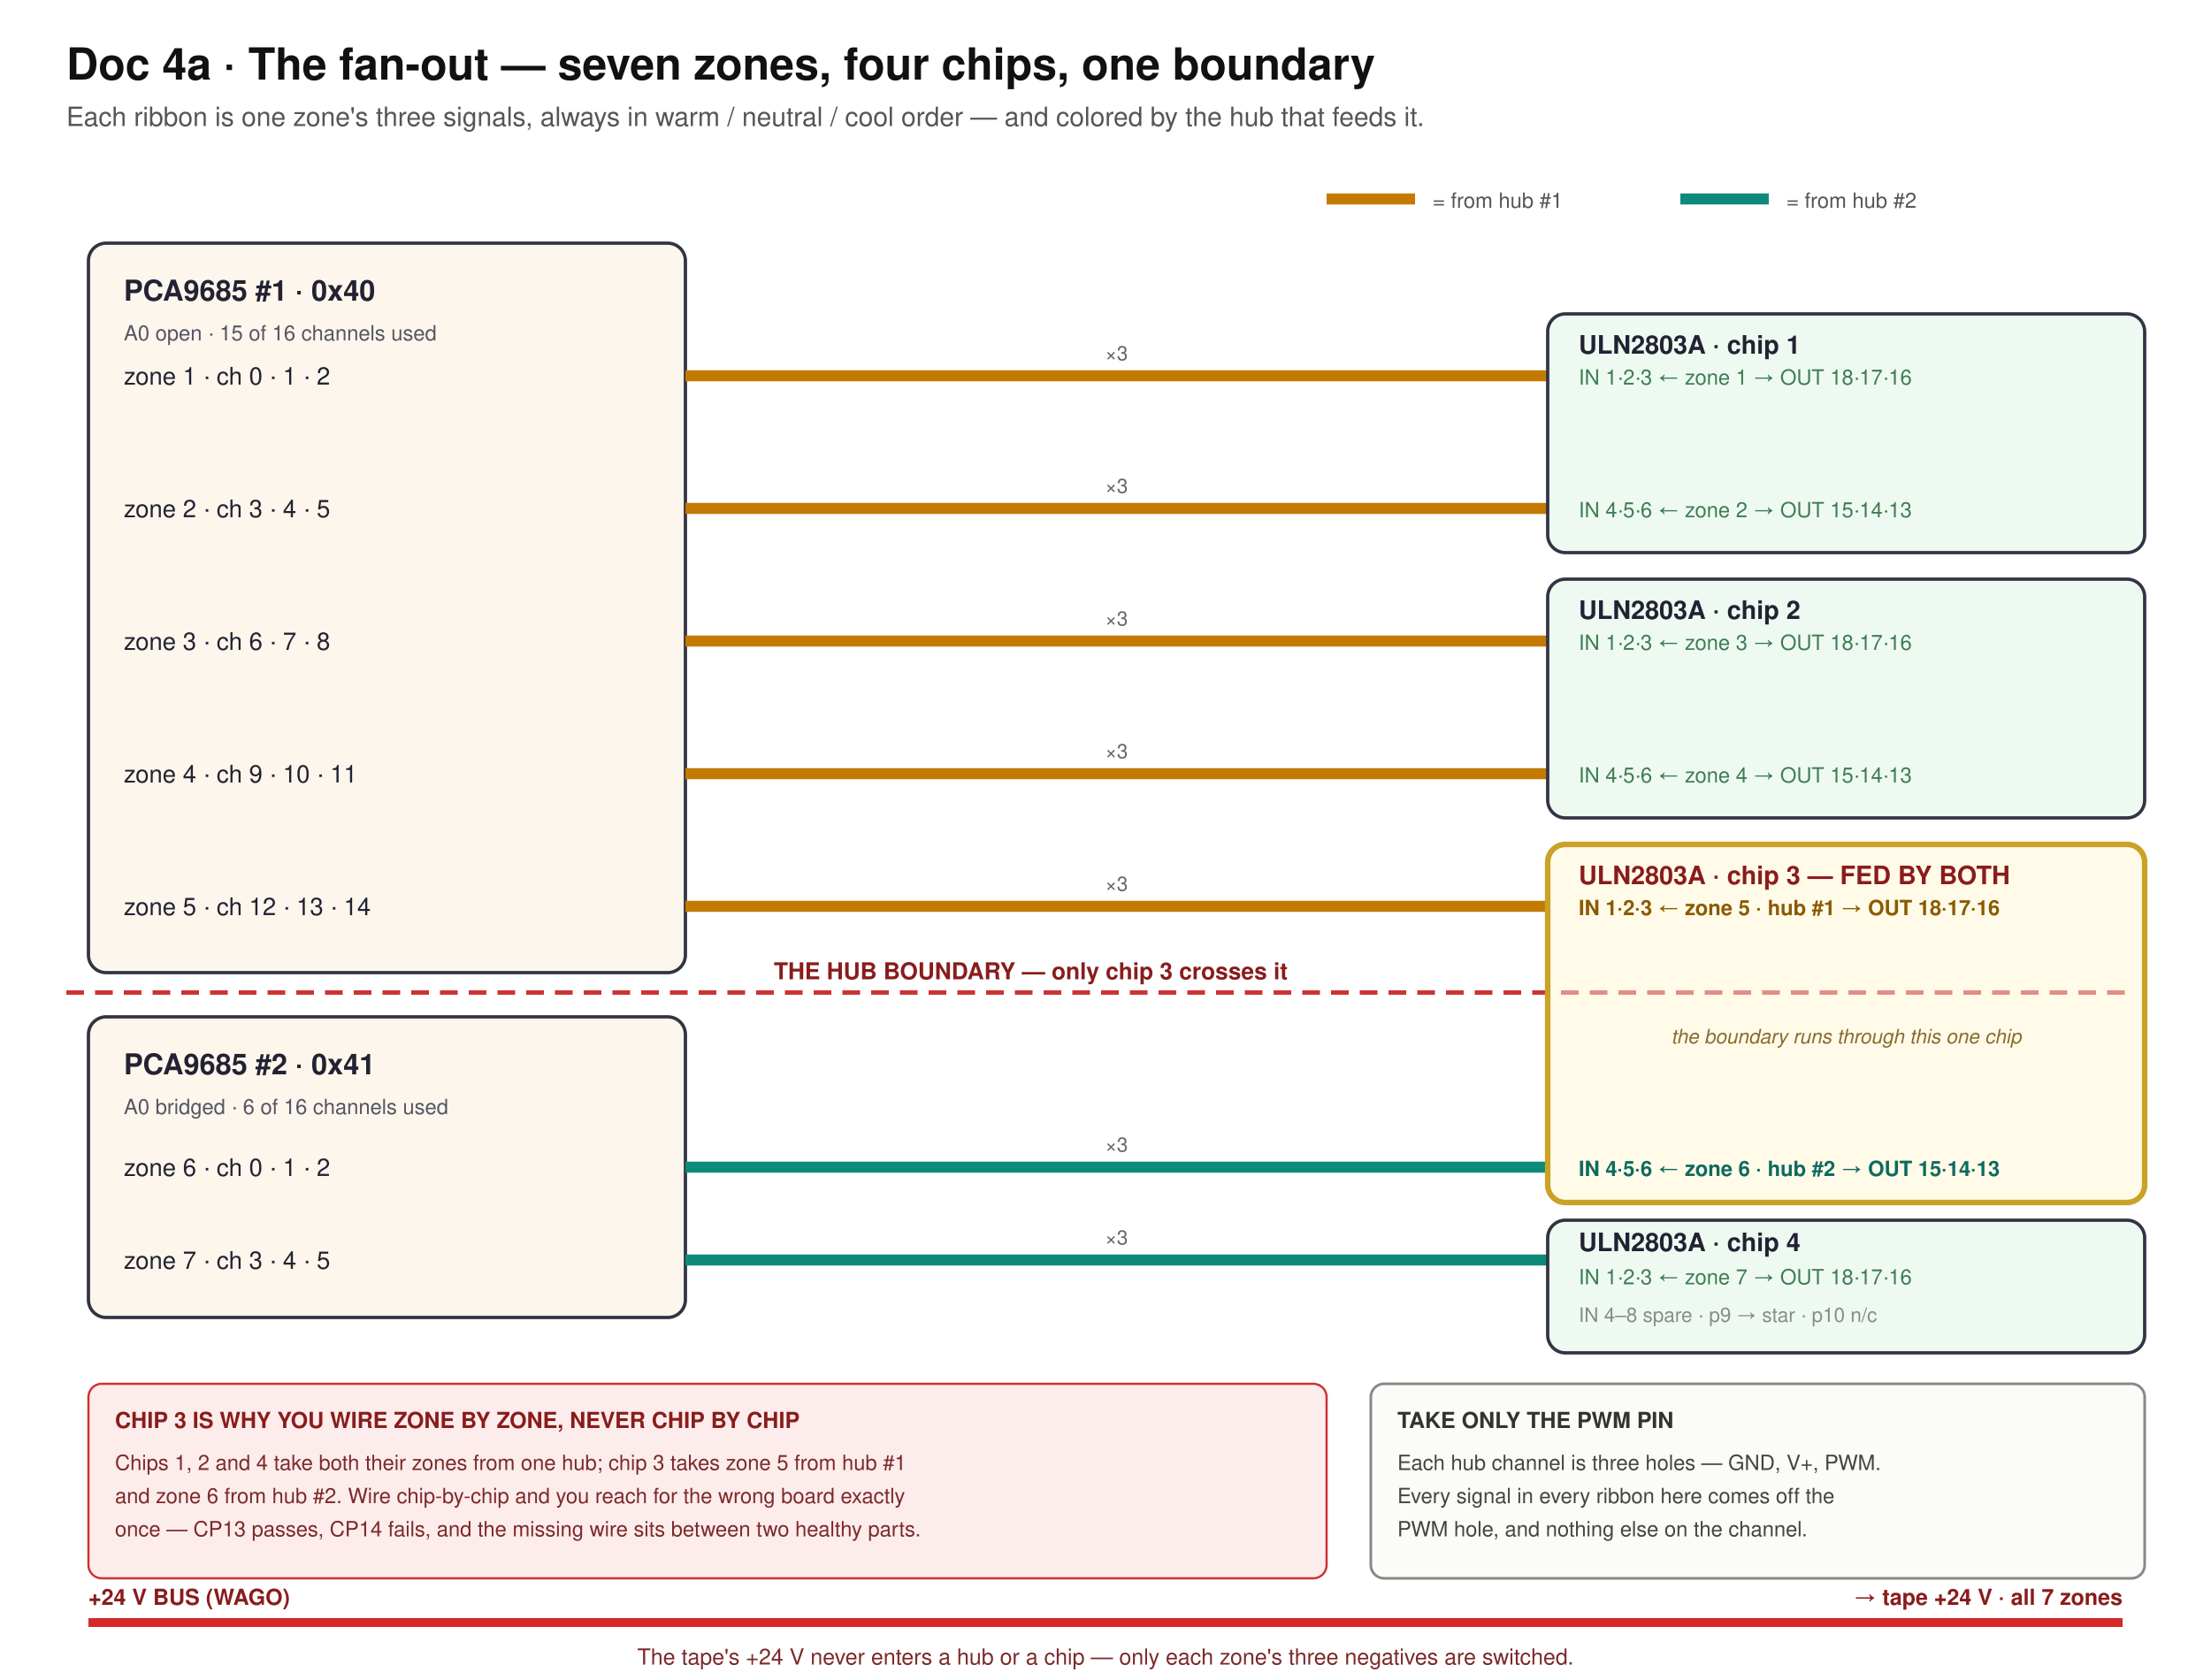
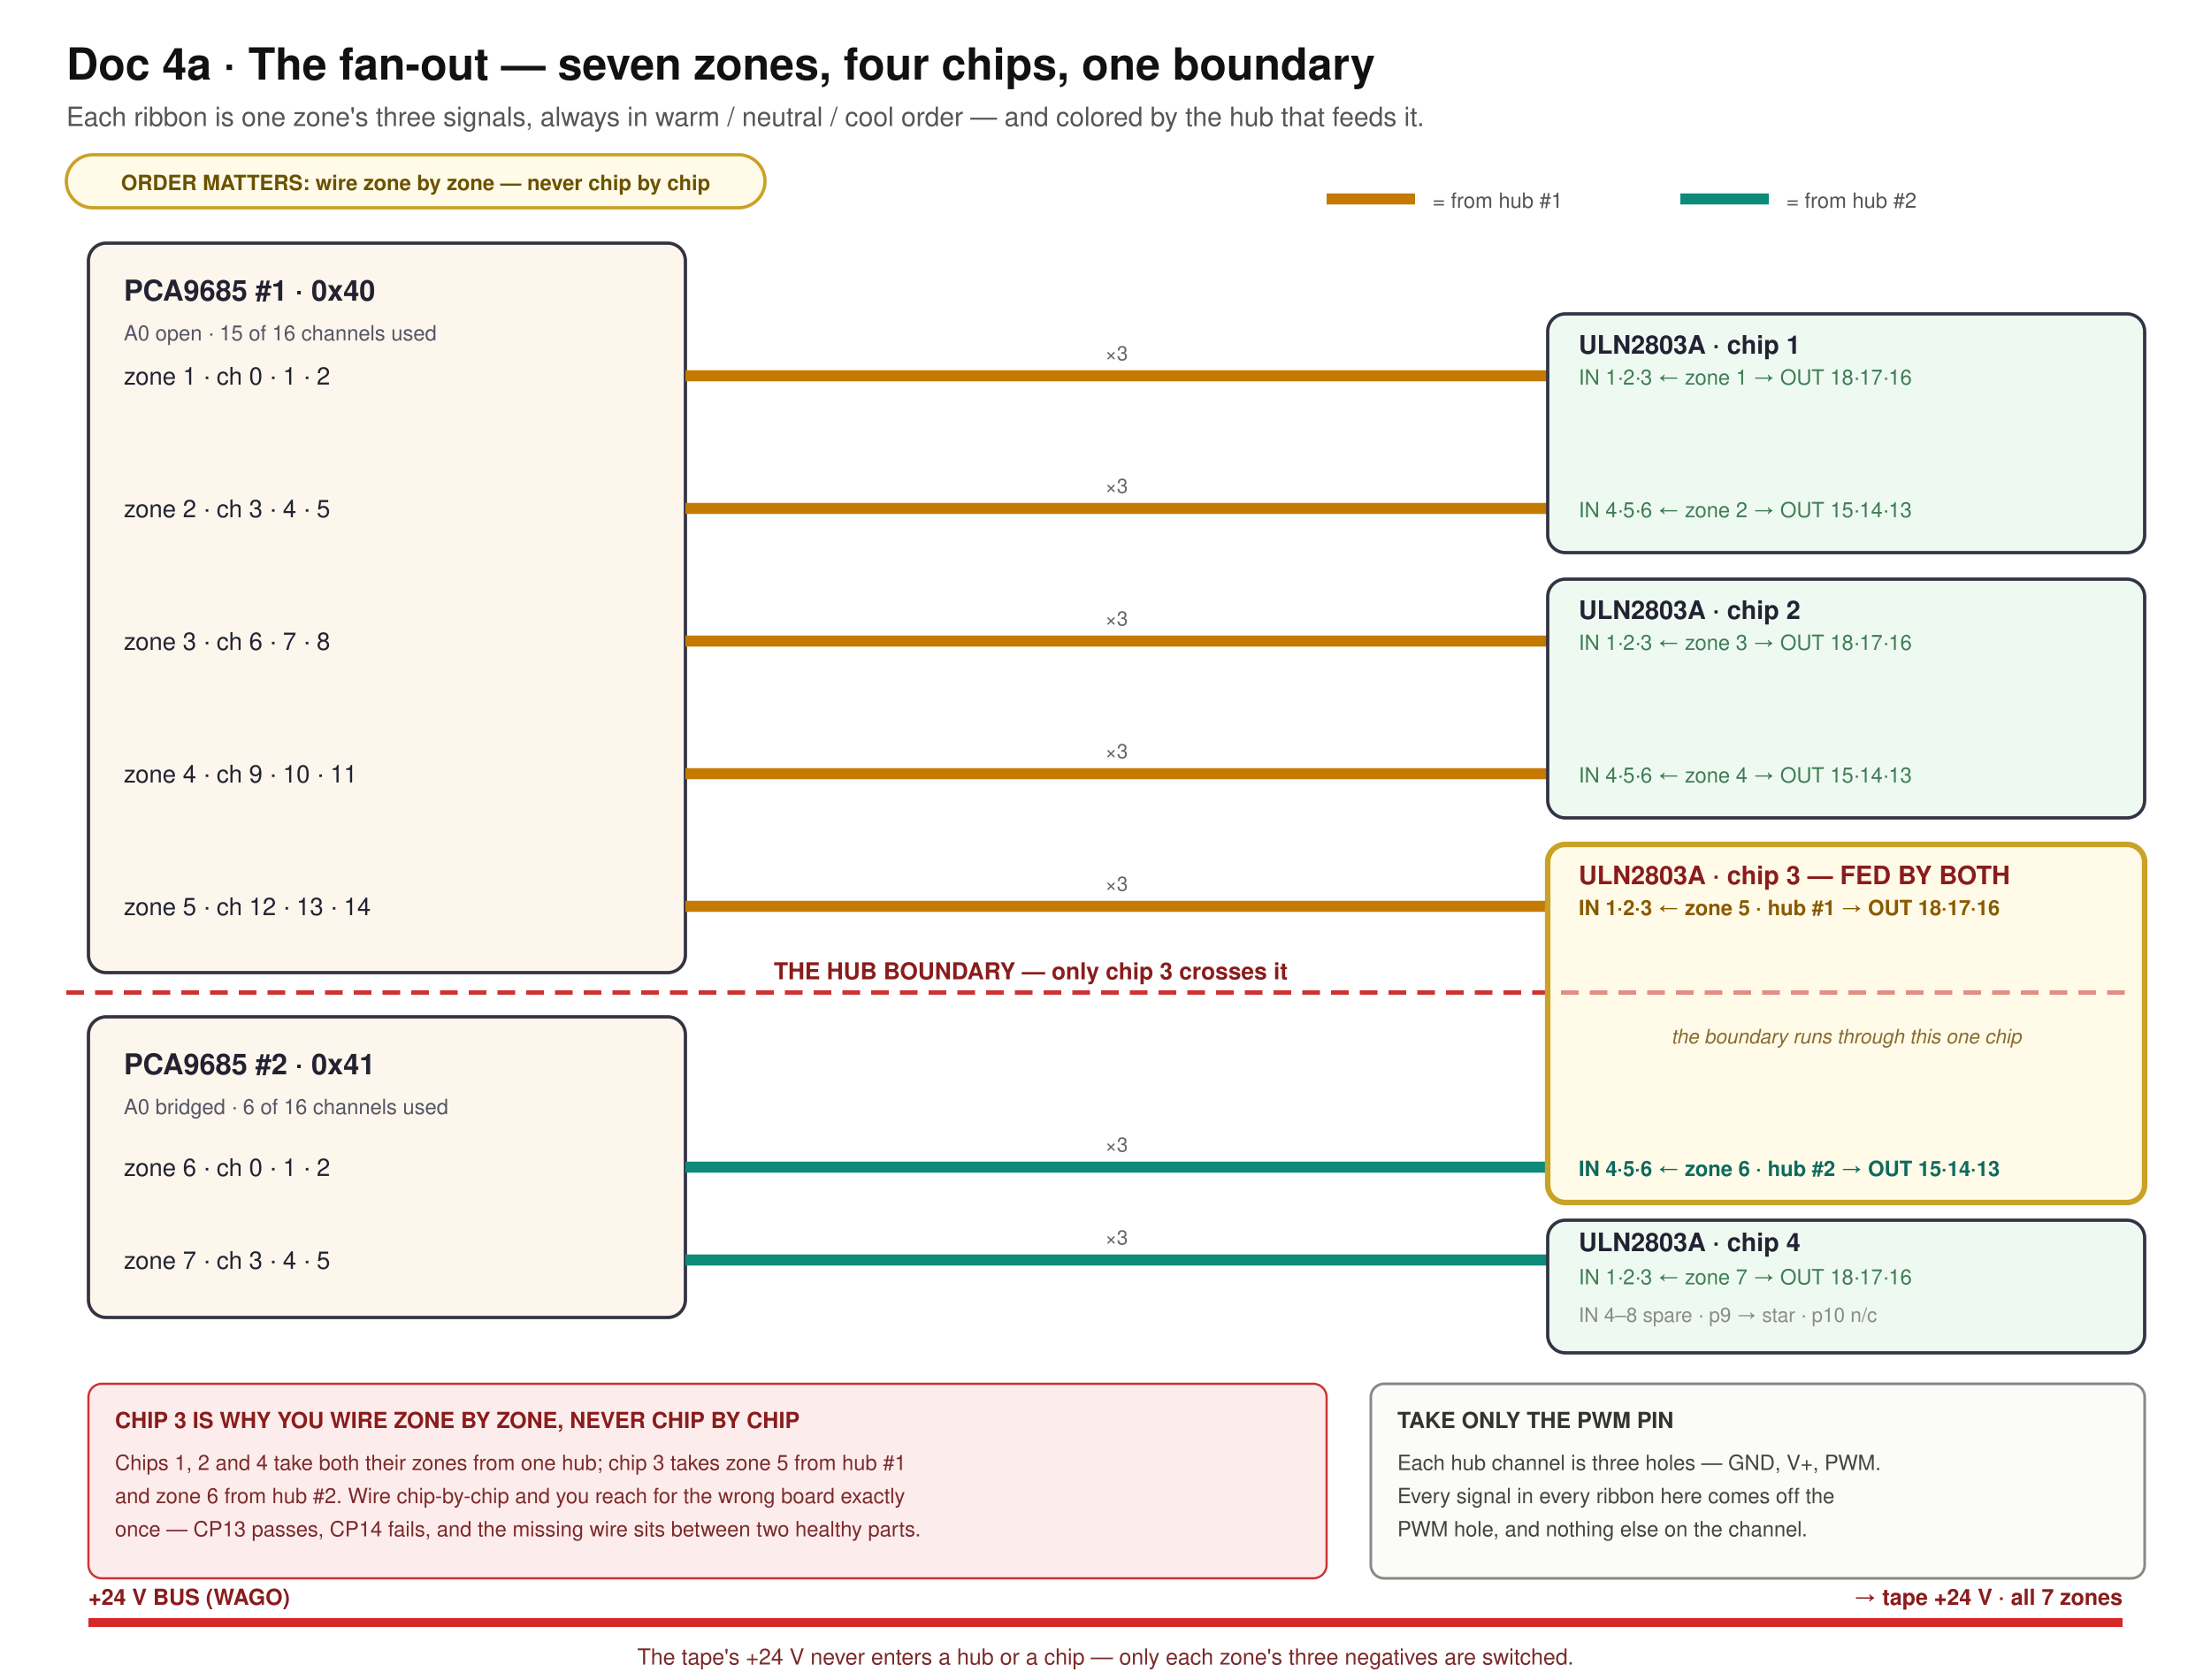
<svg xmlns="http://www.w3.org/2000/svg" viewBox="0 0 1000 760" font-family="Helvetica, Arial, sans-serif">
  <rect x="0" y="0" width="1000" height="760" fill="#ffffff" />
  <text x="30" y="36" font-size="20" font-weight="bold" fill="#111">Doc 4a · The fan-out — seven zones, four chips, one boundary</text>
  <text x="30" y="57" font-size="12" fill="#555">Each ribbon is one zone's three signals, always in warm / neutral / cool order — and colored by the hub that feeds it.</text>
+   <rect x="30" y="70" width="316" height="24" fill="#fffbe8" stroke="#c9a227" stroke-width="1.5" rx="12" />
+   <text x="188" y="86" font-size="9.5" font-weight="bold" text-anchor="middle" fill="#6b5200">ORDER MATTERS: wire zone by zone — never chip by chip</text>
  <line x1="600" y1="90" x2="640" y2="90" stroke="#c47a00" stroke-width="5" />
  <text x="648" y="94" font-size="9.5" fill="#555">= from hub #1</text>
  <line x1="760" y1="90" x2="800" y2="90" stroke="#0e8a7a" stroke-width="5" />
  <text x="808" y="94" font-size="9.5" fill="#555">= from hub #2</text>
  <rect x="40" y="110" width="270" height="330" fill="#fdf6ec" stroke="#334" stroke-width="1.5" rx="8" />
  <text x="56" y="136" font-size="13" font-weight="bold" fill="#223">PCA9685 #1 · 0x40</text>
  <text x="56" y="154" font-size="9.5" fill="#556">A0 open · 15 of 16 channels used</text>
  <g font-size="11" fill="#223">
    <text x="56" y="174">zone 1 · ch 0 · 1 · 2</text>
    <text x="56" y="234">zone 2 · ch 3 · 4 · 5</text>
    <text x="56" y="294">zone 3 · ch 6 · 7 · 8</text>
    <text x="56" y="354">zone 4 · ch 9 · 10 · 11</text>
    <text x="56" y="414">zone 5 · ch 12 · 13 · 14</text>
  </g>
  <rect x="40" y="460" width="270" height="136" fill="#fdf6ec" stroke="#334" stroke-width="1.5" rx="8" />
  <text x="56" y="486" font-size="13" font-weight="bold" fill="#223">PCA9685 #2 · 0x41</text>
  <text x="56" y="504" font-size="9.5" fill="#556">A0 bridged · 6 of 16 channels used</text>
  <g font-size="11" fill="#223">
    <text x="56" y="532">zone 6 · ch 0 · 1 · 2</text>
    <text x="56" y="574">zone 7 · ch 3 · 4 · 5</text>
  </g>
  <line x1="30" y1="449" x2="970" y2="449" stroke="#c33" stroke-width="2" stroke-dasharray="8 5" />
  <text x="350" y="443" font-size="10.5" font-weight="bold" fill="#8a1c1c">THE HUB BOUNDARY — only chip 3 crosses it</text>
  <g stroke-width="5" fill="none">
    <line x1="310" y1="170" x2="700" y2="170" stroke="#c47a00" />
    <line x1="310" y1="230" x2="700" y2="230" stroke="#c47a00" />
    <line x1="310" y1="290" x2="700" y2="290" stroke="#c47a00" />
    <line x1="310" y1="350" x2="700" y2="350" stroke="#c47a00" />
    <line x1="310" y1="410" x2="700" y2="410" stroke="#c47a00" />
    <line x1="310" y1="528" x2="700" y2="528" stroke="#0e8a7a" />
    <line x1="310" y1="570" x2="700" y2="570" stroke="#0e8a7a" />
  </g>
  <g font-size="9" fill="#666" text-anchor="middle">
    <text x="505" y="163">×3</text>
    <text x="505" y="223">×3</text>
    <text x="505" y="283">×3</text>
    <text x="505" y="343">×3</text>
    <text x="505" y="403">×3</text>
    <text x="505" y="521">×3</text>
    <text x="505" y="563">×3</text>
  </g>
  <rect x="700" y="142" width="270" height="108" fill="#eefaf1" stroke="#334" stroke-width="1.5" rx="8" />
  <text x="714" y="160" font-size="11.5" font-weight="bold" fill="#223">ULN2803A · chip 1</text>
  <text x="714" y="174" font-size="9.5" fill="#3f7c55">IN 1·2·3 ← zone 1 → OUT 18·17·16</text>
  <text x="714" y="234" font-size="9.5" fill="#3f7c55">IN 4·5·6 ← zone 2 → OUT 15·14·13</text>
  <rect x="700" y="262" width="270" height="108" fill="#eefaf1" stroke="#334" stroke-width="1.5" rx="8" />
  <text x="714" y="280" font-size="11.5" font-weight="bold" fill="#223">ULN2803A · chip 2</text>
  <text x="714" y="294" font-size="9.5" fill="#3f7c55">IN 1·2·3 ← zone 3 → OUT 18·17·16</text>
  <text x="714" y="354" font-size="9.5" fill="#3f7c55">IN 4·5·6 ← zone 4 → OUT 15·14·13</text>
  <rect x="700" y="382" width="270" height="162" fill="#fffbe8" stroke="#c9a227" stroke-width="2.5" rx="8" />
  <text x="714" y="400" font-size="11.5" font-weight="bold" fill="#8a1c1c">ULN2803A · chip 3 — FED BY BOTH</text>
  <text x="714" y="414" font-size="9.5" font-weight="bold" fill="#8a5a00">IN 1·2·3 ← zone 5 · hub #1 → OUT 18·17·16</text>
  <text x="714" y="532" font-size="9.5" font-weight="bold" fill="#0e6a5e">IN 4·5·6 ← zone 6 · hub #2 → OUT 15·14·13</text>
  <line x1="706" y1="449" x2="964" y2="449" stroke="#c33" stroke-width="2" stroke-dasharray="8 5" opacity="0.55" />
  <text x="835" y="472" font-size="9" font-style="italic" text-anchor="middle" fill="#8a6a2f">the boundary runs through this one chip</text>
  <rect x="700" y="552" width="270" height="60" fill="#eefaf1" stroke="#334" stroke-width="1.5" rx="8" />
  <text x="714" y="566" font-size="11.5" font-weight="bold" fill="#223">ULN2803A · chip 4</text>
  <text x="714" y="581" font-size="9.5" fill="#3f7c55">IN 1·2·3 ← zone 7 → OUT 18·17·16</text>
  <text x="714" y="598" font-size="9" fill="#8a8a8a">IN 4–8 spare · p9 → star · p10 n/c</text>
  <rect x="40" y="626" width="560" height="88" fill="#fdecec" stroke="#c33" rx="6" />
  <text x="52" y="646" font-size="10" font-weight="bold" fill="#8a1c1c">CHIP 3 IS WHY YOU WIRE ZONE BY ZONE, NEVER CHIP BY CHIP</text>
  <g font-size="9.5" fill="#7c2a2a">
    <text x="52" y="665">Chips 1, 2 and 4 take both their zones from one hub; chip 3 takes zone 5 from hub #1</text>
    <text x="52" y="680">and zone 6 from hub #2. Wire chip-by-chip and you reach for the wrong board exactly</text>
    <text x="52" y="695">once — CP13 passes, CP14 fails, and the missing wire sits between two healthy parts.</text>
  </g>
  <rect x="620" y="626" width="350" height="88" fill="#fbfbf7" stroke="#888" stroke-width="1.2" rx="6" />
  <text x="632" y="646" font-size="10" font-weight="bold" fill="#333">TAKE ONLY THE PWM PIN</text>
  <g font-size="9.5" fill="#444">
    <text x="632" y="665">Each hub channel is three holes — GND, V+, PWM.</text>
    <text x="632" y="680">Every signal in every ribbon here comes off the</text>
    <text x="632" y="695">PWM hole, and nothing else on the channel.</text>
  </g>
  <line x1="40" y1="734" x2="960" y2="734" stroke="#d62828" stroke-width="4" />
  <text x="40" y="726" font-size="10" font-weight="bold" fill="#8a1c1c">+24 V BUS (WAGO)</text>
  <text x="960" y="726" font-size="10" font-weight="bold" text-anchor="end" fill="#8a1c1c">→ tape +24 V · all 7 zones</text>
  <text x="500" y="753" font-size="10" text-anchor="middle" fill="#7c2a2a">The tape's +24 V never enters a hub or a chip — only each zone's three negatives are switched.</text>
</svg>
